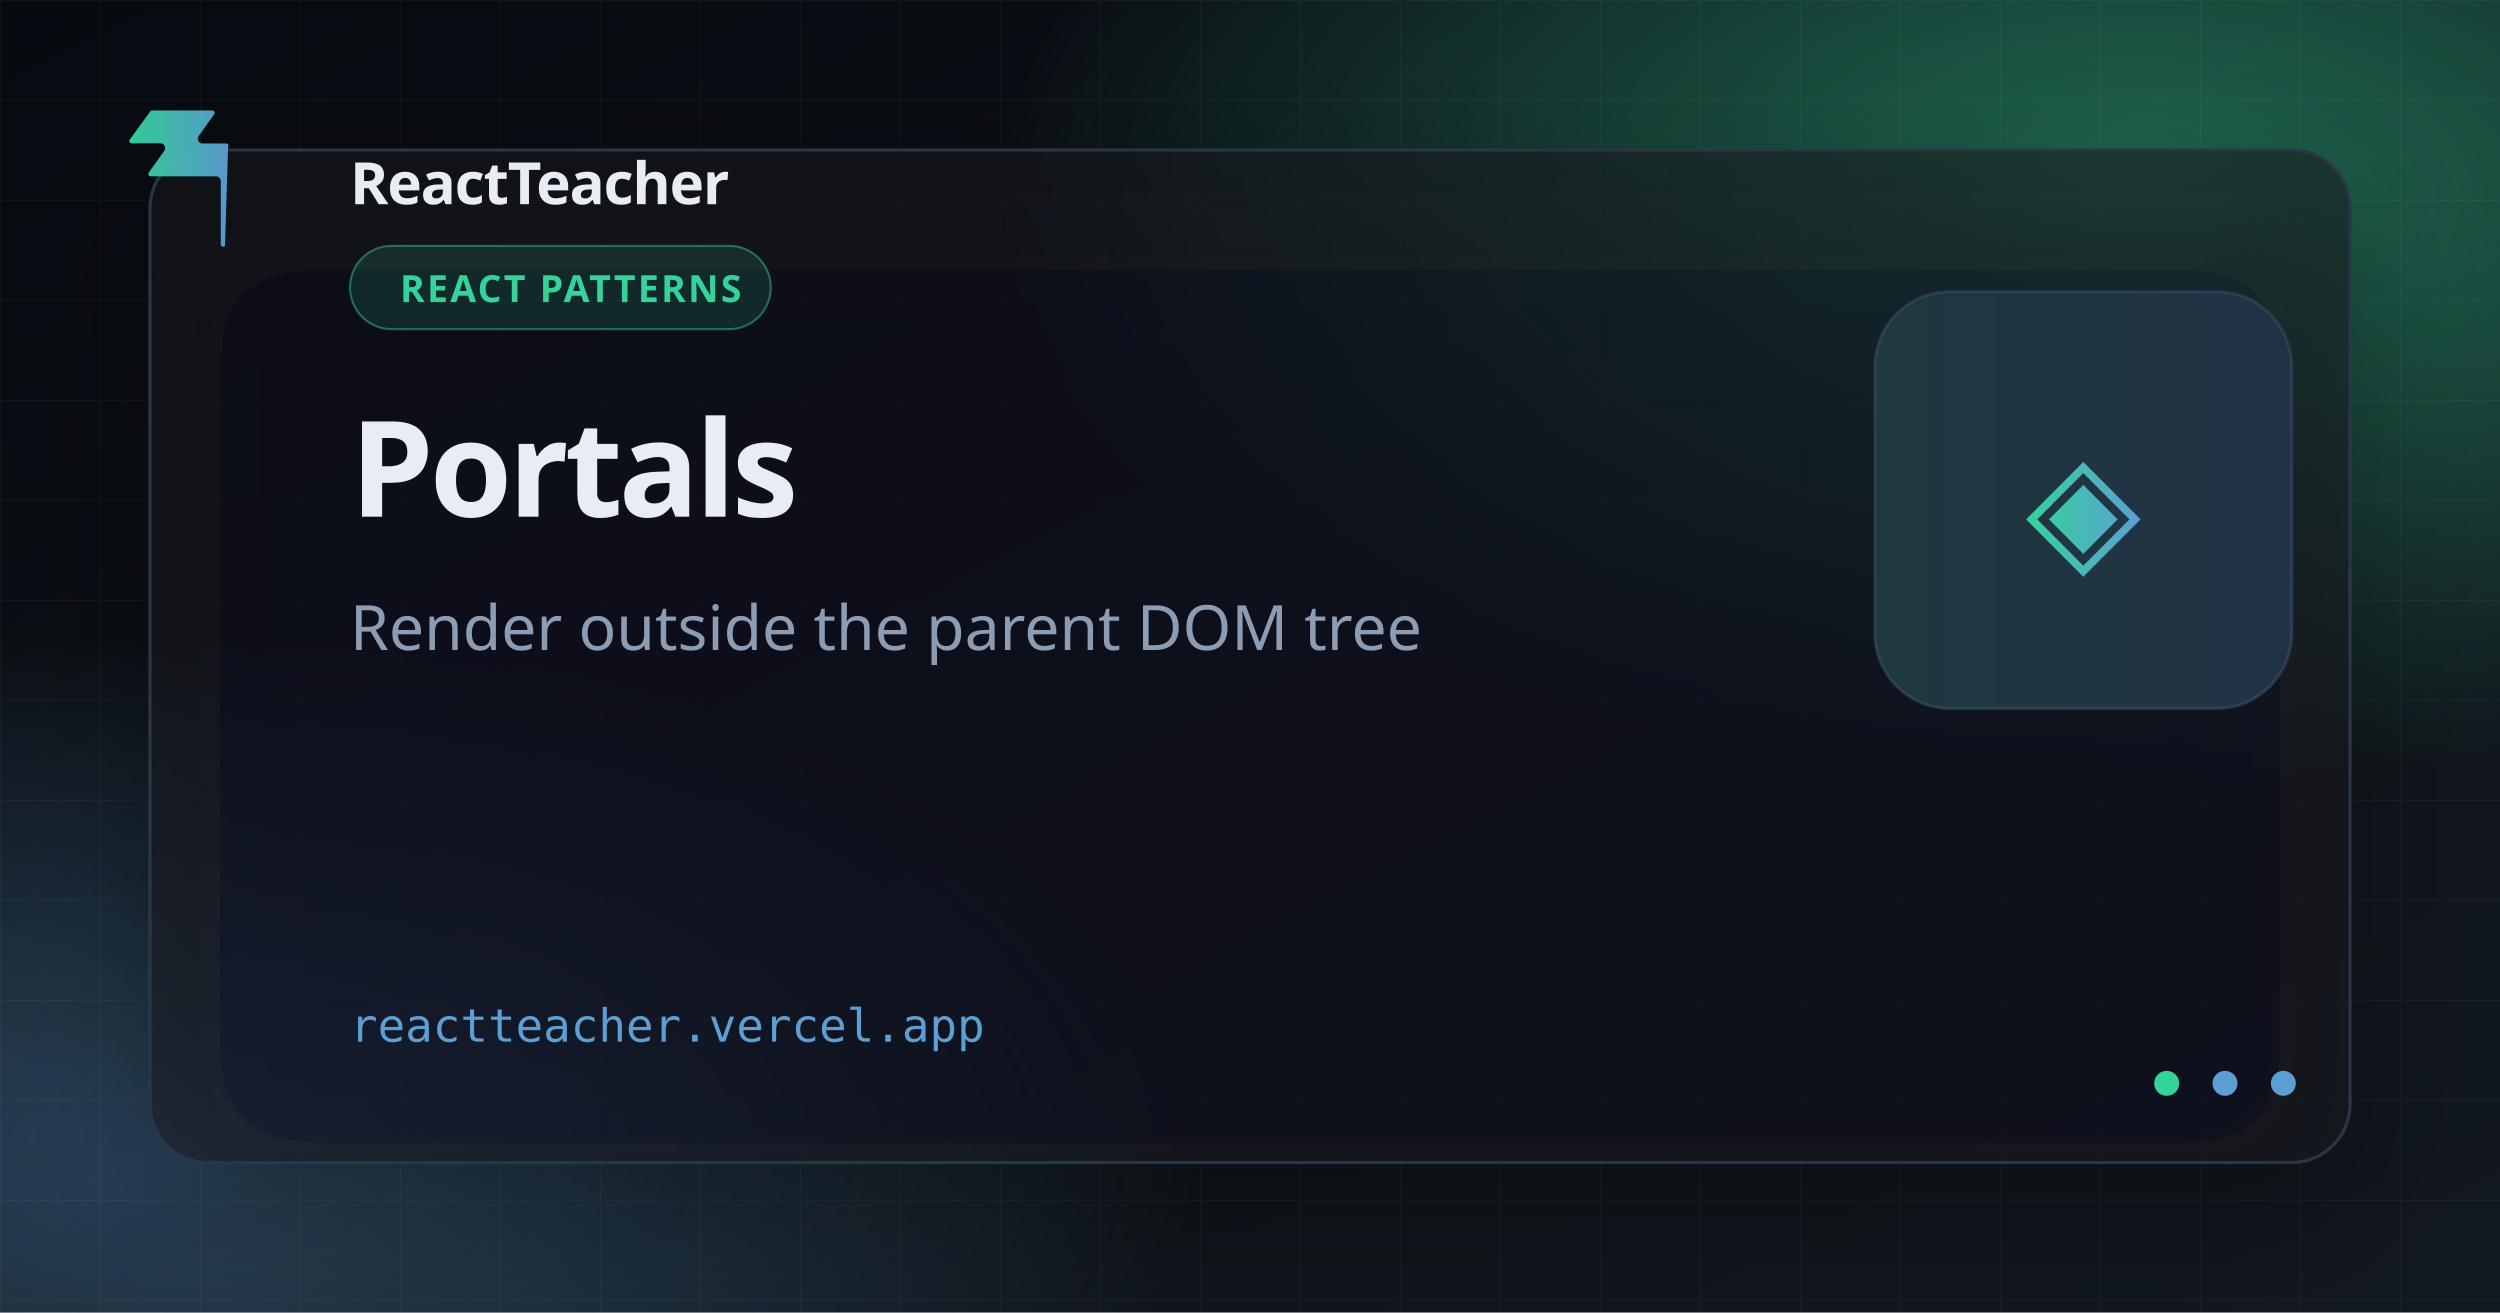
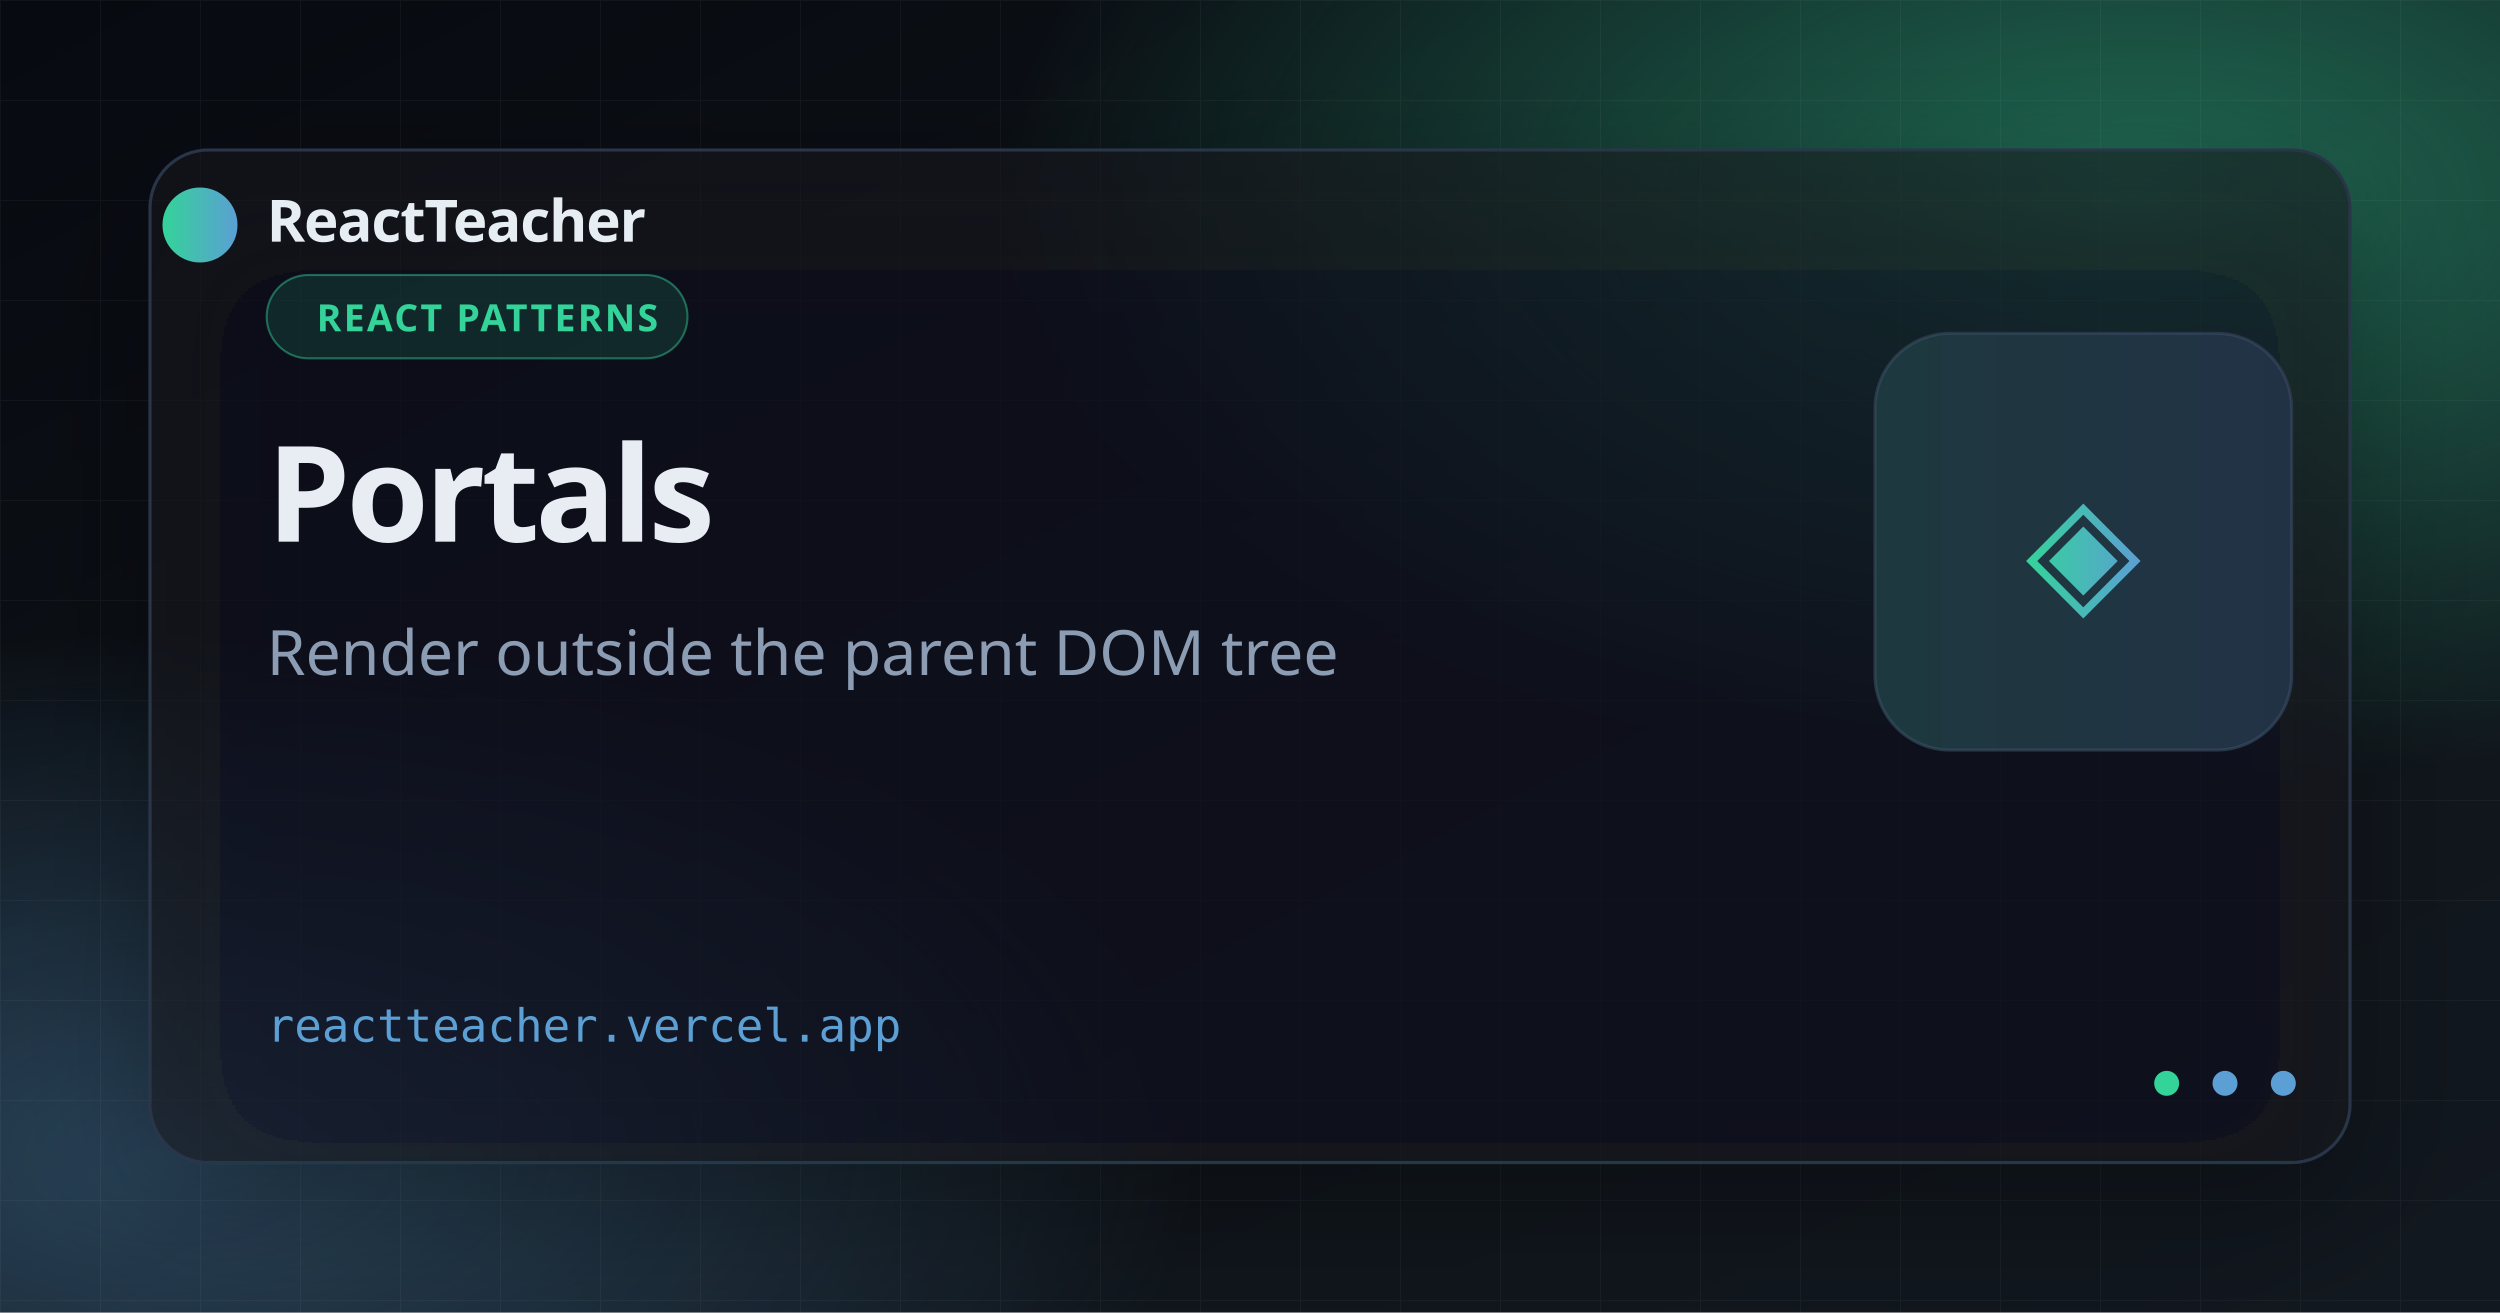
<svg xmlns="http://www.w3.org/2000/svg" width="1200" height="630" viewBox="0 0 1200 630">
  <defs>
    <linearGradient id="bg" x1="0%" y1="0%" x2="100%" y2="100%">
      <stop offset="0%" stop-color="#070a10" />
      <stop offset="55%" stop-color="#0f1419" />
      <stop offset="100%" stop-color="#121820" />
    </linearGradient>
    <radialGradient id="glow1" cx="85%" cy="15%" r="45%">
      <stop offset="0%" stop-color="#34d399" stop-opacity="0.45" />
      <stop offset="100%" stop-color="#34d399" stop-opacity="0" />
    </radialGradient>
    <radialGradient id="glow2" cx="8%" cy="88%" r="40%">
      <stop offset="0%" stop-color="#5b9fd4" stop-opacity="0.35" />
      <stop offset="100%" stop-color="#5b9fd4" stop-opacity="0" />
    </radialGradient>
    <linearGradient id="brand" x1="0%" y1="0%" x2="100%" y2="0%">
      <stop offset="0%" stop-color="#34d399" />
      <stop offset="100%" stop-color="#5b9fd4" />
    </linearGradient>
    <pattern id="grid" width="48" height="48" patternUnits="userSpaceOnUse">
      <path d="M 48 0 L 0 0 0 48" fill="none" stroke="#ffffff" stroke-opacity="0.04" stroke-width="1" />
    </pattern>
    <filter id="cardShadow" x="-20%" y="-20%" width="140%" height="140%">
      <feDropShadow dx="0" dy="24" stdDeviation="32" flood-color="#000" flood-opacity="0.55" />
    </filter>
  </defs>
  <rect width="1200" height="630" fill="url(#bg)" />
  <rect width="1200" height="630" fill="url(#glow1)" />
  <rect width="1200" height="630" fill="url(#glow2)" />
  <rect width="1200" height="630" fill="url(#grid)" />
  <rect x="72" y="72" width="1056" height="486" rx="28" fill="#121820" fill-opacity="0.55" stroke="#2a3548" stroke-width="1.5" filter="url(#cardShadow)" />
-   <path fill="url(#brand)" d="M108 118c-.66.85-2.02.37-2.02-.7V86.9a2.26 2.26 0 0 0-2.26-2.26H72.3c-.92 0-1.46-1.04-.92-1.79l7.48-10.47c1.07-1.5 0-3.58-1.84-3.58H63.2c-.92 0-1.46-1.04-.92-1.79L72.1 53.5c.21-.3.56-.47.92-.47h28.9c.92 0 1.46 1.04.92 1.79l-7.48 10.47c-1.07 1.5 0 3.58 1.84 3.58h11.38c.94 0 1.47 1.09.89 1.83L108 118z" opacity="0.95" />
-   <text x="168" y="98" fill="#e8edf4" font-family="Segoe UI, system-ui, sans-serif" font-size="28" font-weight="600" letter-spacing="-0.02em">ReactTeacher</text>
-   <rect x="168" y="118" width="202" height="40" rx="20" fill="#34d399" fill-opacity="0.14" stroke="#34d399" stroke-opacity="0.45" stroke-width="1" />
-   <text x="192" y="145" fill="#34d399" font-family="Segoe UI, system-ui, sans-serif" font-size="18" font-weight="600" letter-spacing="0.06em">REACT PATTERNS</text>
-   <text x="168" y="248" fill="#e8edf4" font-family="Segoe UI, system-ui, sans-serif" font-size="64" font-weight="700" letter-spacing="-0.03em">Portals</text>
-   <text x="168" y="312" fill="#8b9cb3" font-family="Segoe UI, system-ui, sans-serif" font-size="30" font-weight="400">Render outside the parent DOM tree</text>
-   <text x="168" y="500" fill="#5b9fd4" font-family="ui-monospace, Consolas, monospace" font-size="22" font-weight="500">reactteacher.vercel.app</text>
-   <g transform="translate(900 140)">
+   <circle cx="96" cy="108" r="18" fill="url(#brand)" />
+   <text x="128" y="116" fill="#e6edf3" font-family="Segoe UI, system-ui, sans-serif" font-size="28" font-weight="600" letter-spacing="-0.02em">ReactTeacher</text>
+   <rect x="128" y="132" width="202" height="40" rx="20" fill="#34d399" fill-opacity="0.14" stroke="#34d399" stroke-opacity="0.45" stroke-width="1" />
+   <text x="152" y="159" fill="#34d399" font-family="Segoe UI, system-ui, sans-serif" font-size="18" font-weight="600" letter-spacing="0.06em">REACT PATTERNS</text>
+   <text x="128" y="260" fill="#e8edf4" font-family="Segoe UI, system-ui, sans-serif" font-size="64" font-weight="700" letter-spacing="-0.03em">Portals</text>
+   <text x="128" y="324" fill="#8b9cb3" font-family="Segoe UI, system-ui, sans-serif" font-size="30" font-weight="400">Render outside the parent DOM tree</text>
+   <text x="128" y="500" fill="#5b9fd4" font-family="ui-monospace, Consolas, monospace" font-size="22" font-weight="500">reactteacher.vercel.app</text>
+   <g transform="translate(900 160)">
    <rect width="200" height="200" rx="36" fill="#1a2332" stroke="#2a3548" stroke-width="1.5" />
    <rect width="200" height="200" rx="36" fill="url(#brand)" fill-opacity="0.12" />
    <text x="100" y="128" text-anchor="middle" fill="url(#brand)" font-family="Segoe UI, system-ui, sans-serif" font-size="72" font-weight="700">◈</text>
  </g>
  <circle cx="1040" cy="520" r="6" fill="#34d399" />
  <circle cx="1068" cy="520" r="6" fill="#5b9fd4" />
  <circle cx="1096" cy="520" r="6" fill="#5b9fd4" />
</svg>
